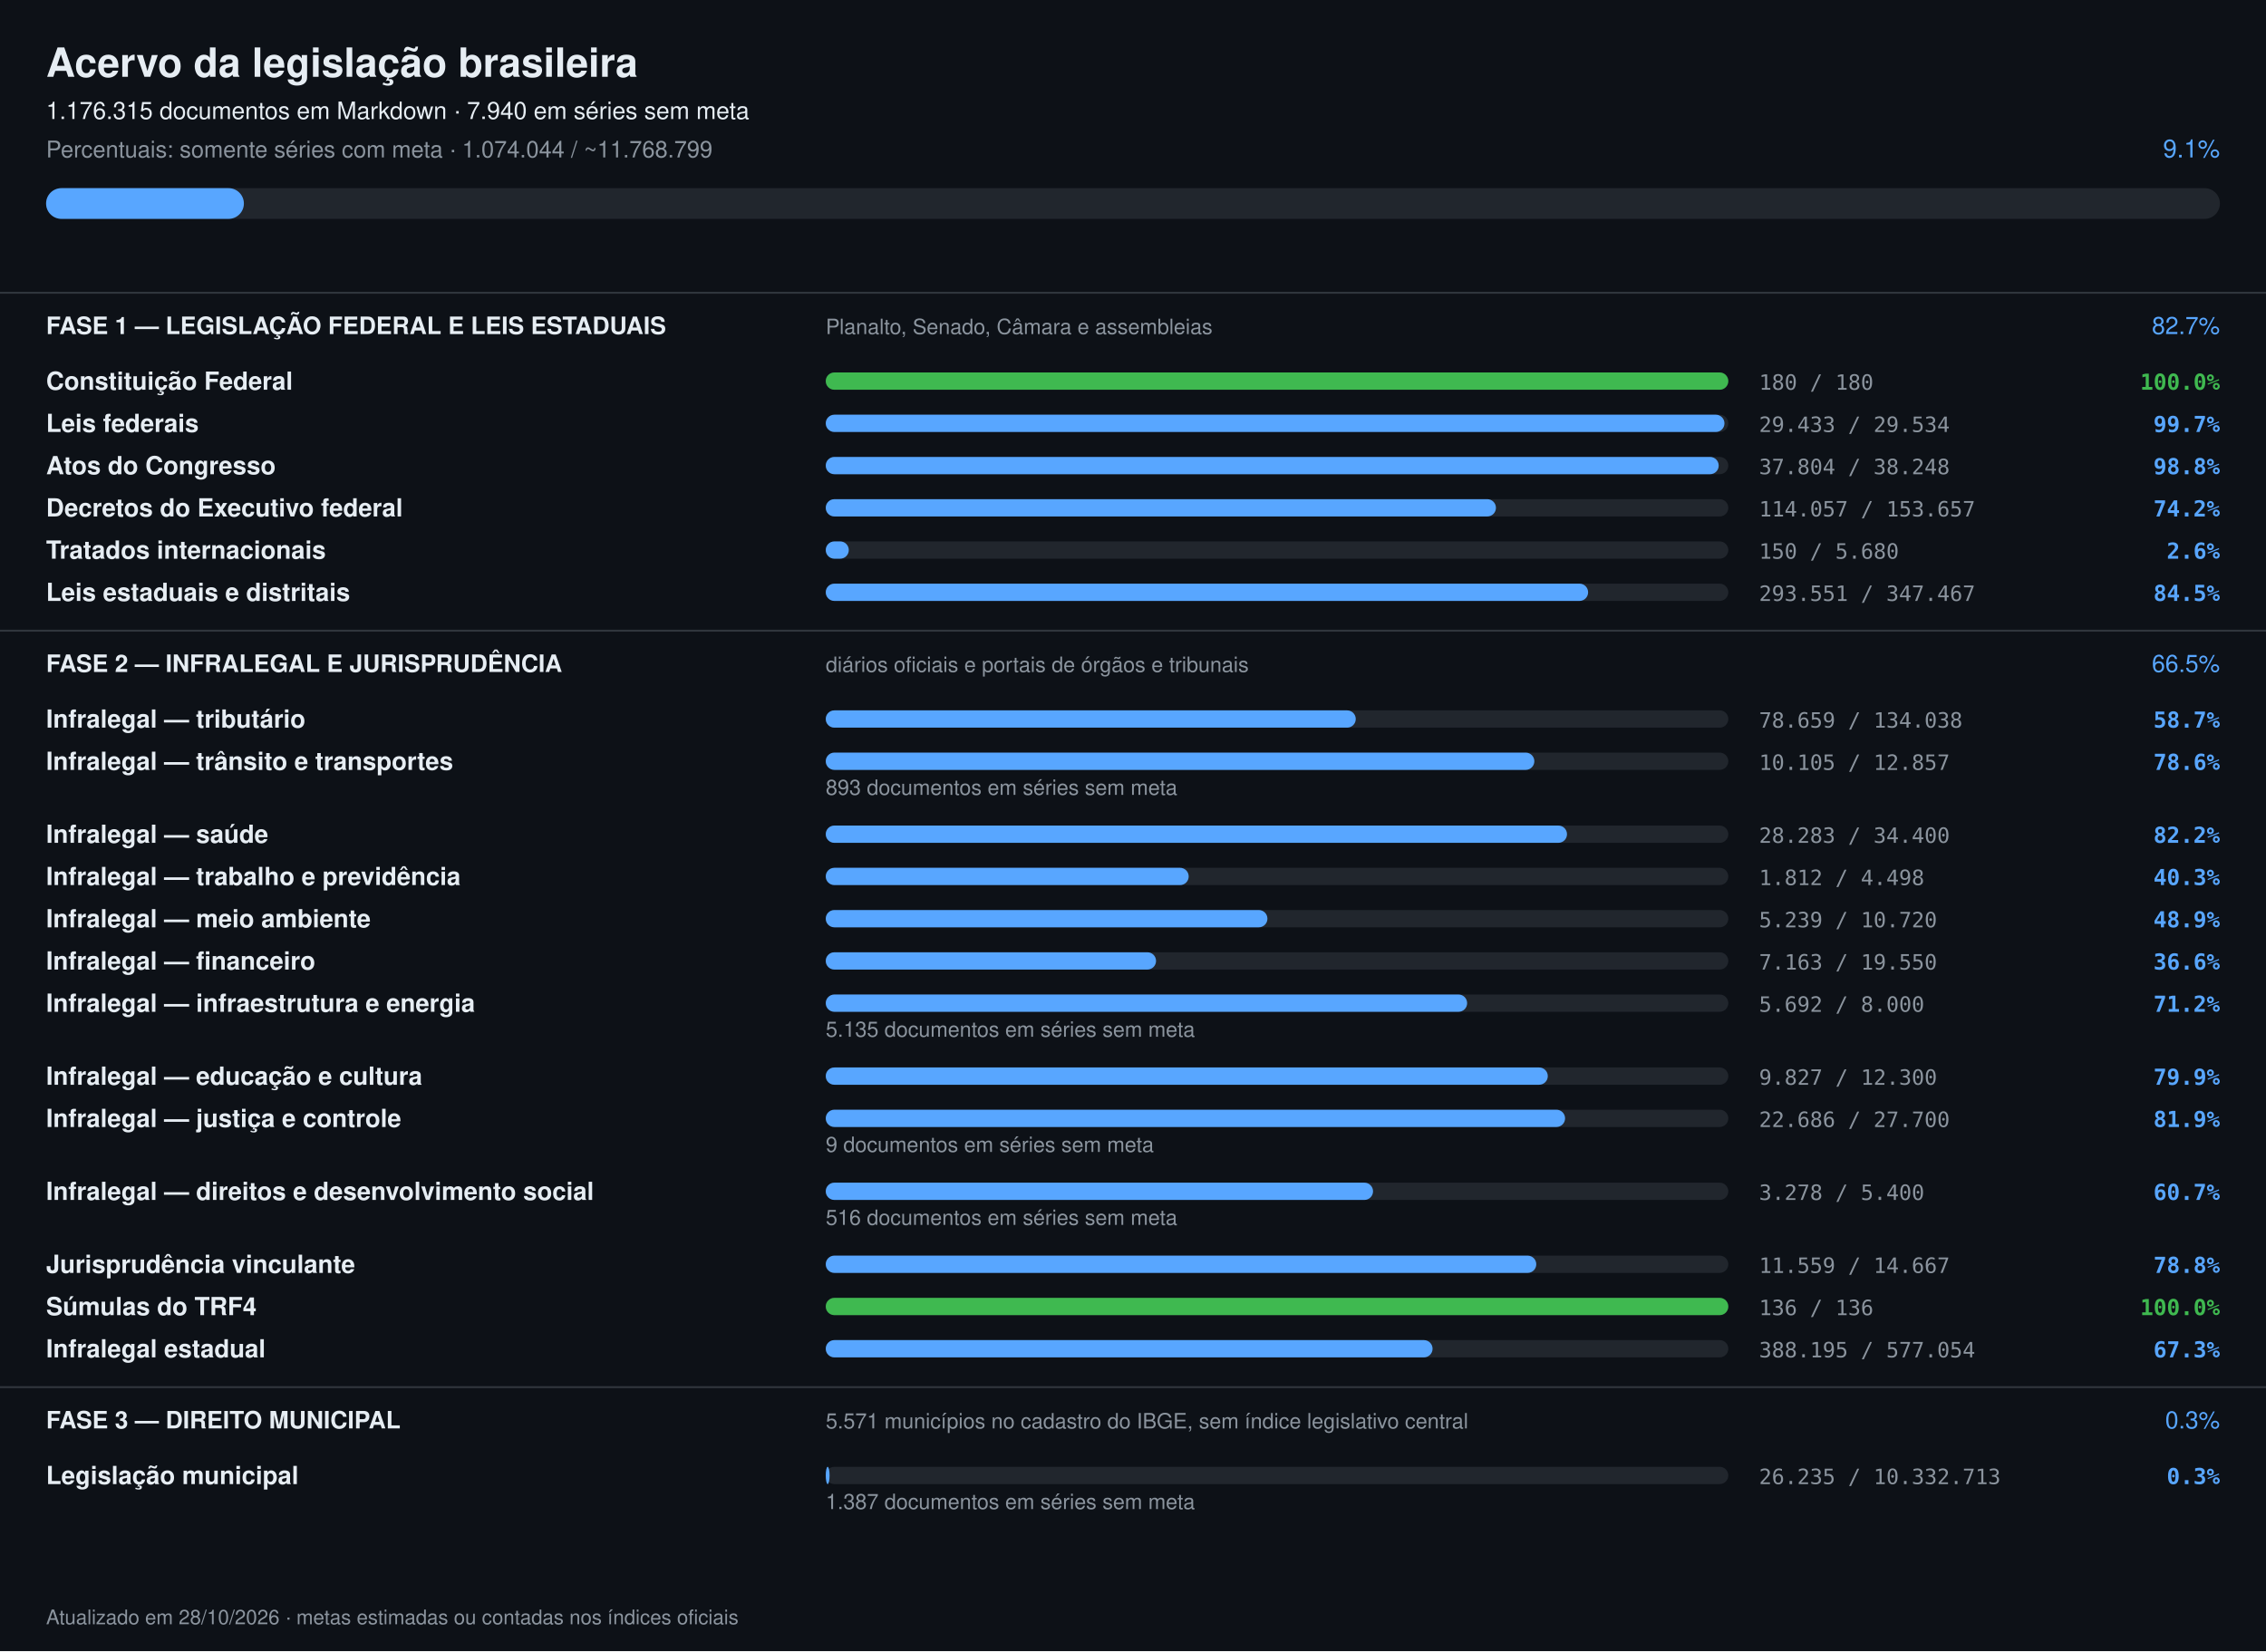
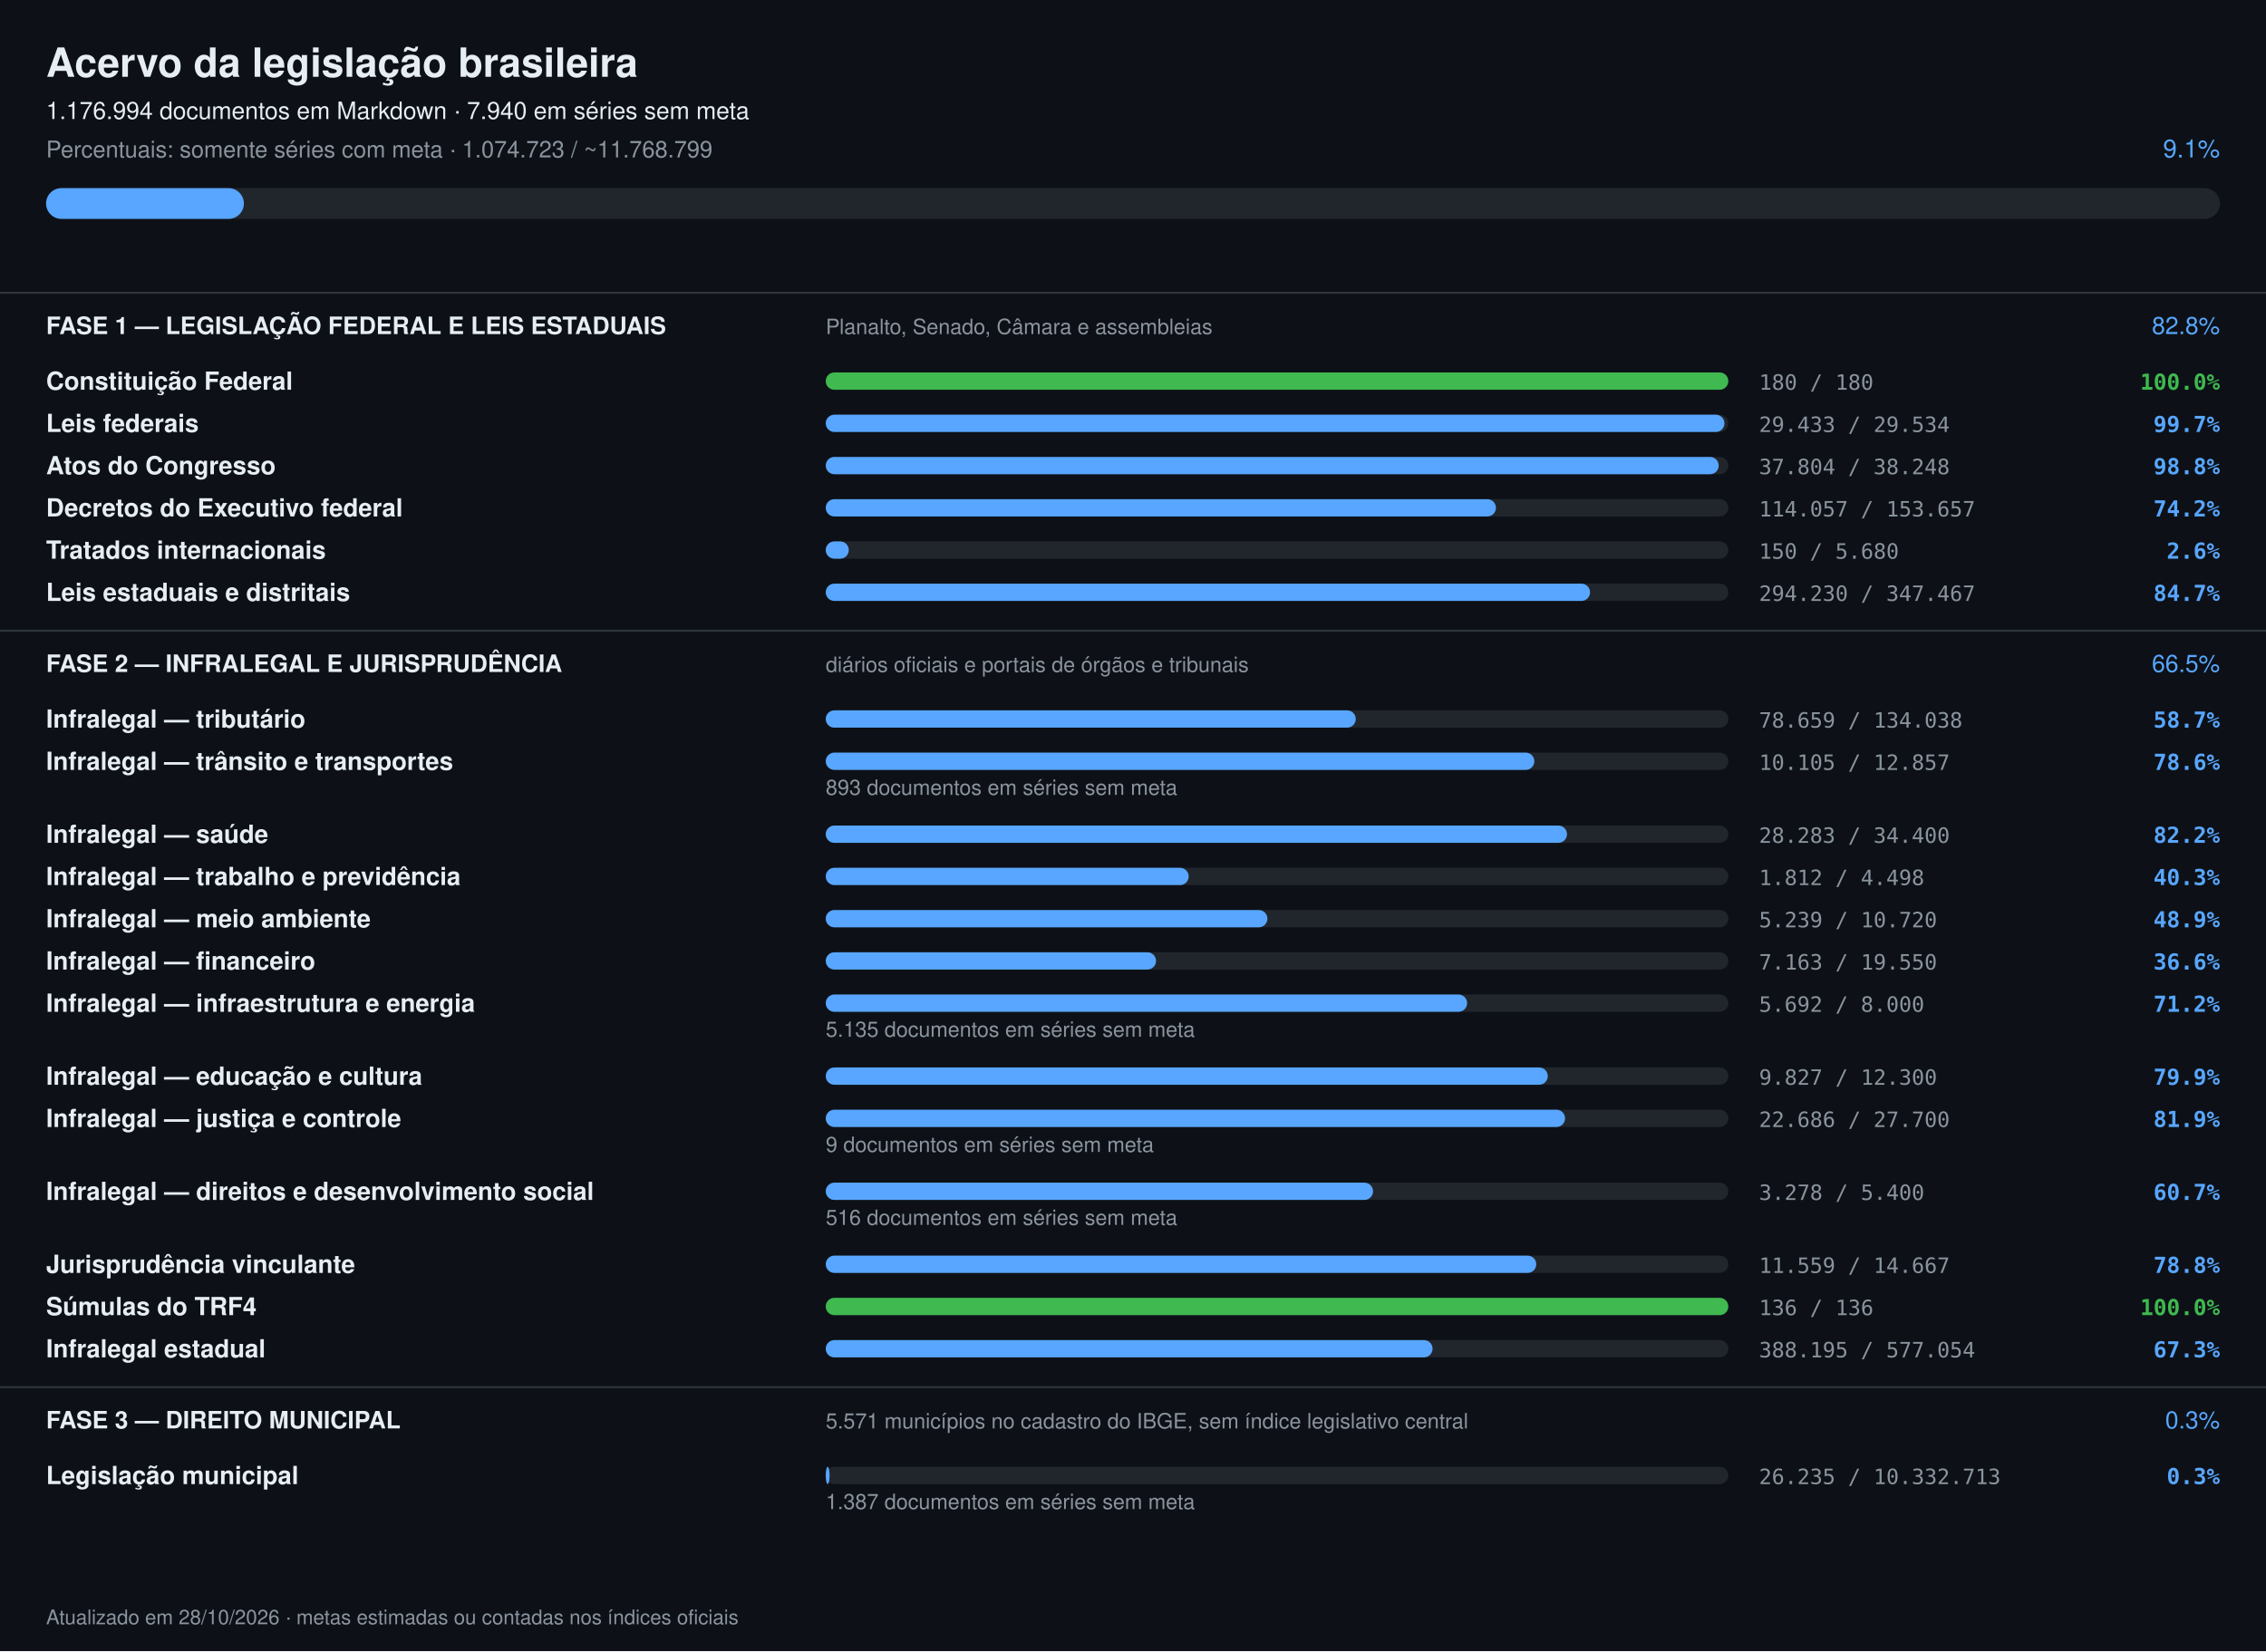
<svg xmlns="http://www.w3.org/2000/svg" width="1180" height="860" viewBox="0 0 1180 860" font-family="-apple-system,Segoe UI,Helvetica,Arial,sans-serif">
  <rect width="1180" height="860" fill="#0d1117" />
  <text x="24" y="40" font-size="21" font-weight="700" fill="#e6edf3">Acervo da legislação brasileira</text>
-   <text x="24" y="62" font-size="12.5" fill="#e6edf3">1.176.315 documentos em Markdown · 7.940 em séries sem meta</text>
-   <text x="24" y="82" font-size="12" fill="#8b949e">Percentuais: somente séries com meta · 1.074.044 / ~11.768.799</text>
+   <text x="24" y="62" font-size="12.5" fill="#e6edf3">1.176.994 documentos em Markdown · 7.940 em séries sem meta</text>
+   <text x="24" y="82" font-size="12" fill="#8b949e">Percentuais: somente séries com meta · 1.074.723 / ~11.768.799</text>
  <text x="1156" y="82" font-size="13" text-anchor="end" fill="#58a6ff">9.1%</text>
  <rect x="24" y="98" width="1132" height="16" rx="8" fill="#21262d" />
  <rect x="24" y="98" width="103" height="16" rx="8" fill="#58a6ff" />
  <rect x="0" y="152" width="1180" height="1" fill="#30363d" />
  <text x="24" y="174" font-size="12.5" font-weight="700" fill="#e6edf3">FASE 1 — LEGISLAÇÃO FEDERAL E LEIS ESTADUAIS</text>
  <text x="430" y="174" font-size="11" fill="#8b949e">Planalto, Senado, Câmara e assembleias</text>
-   <text x="1156" y="174" font-size="12.5" text-anchor="end" fill="#58a6ff">82.7%</text>
+   <text x="1156" y="174" font-size="12.5" text-anchor="end" fill="#58a6ff">82.8%</text>
  <text x="24" y="203" font-size="13" font-weight="600" fill="#e6edf3">Constituição Federal</text>
  <rect x="430" y="194" width="470" height="9" rx="4.5" fill="#21262d" />
  <rect x="430" y="194" width="470" height="9" rx="4.5" fill="#3fb950" />
  <text x="916" y="203" font-size="11" fill="#8b949e" font-family="ui-monospace,monospace">180 / 180</text>
  <text x="1156" y="203" font-size="11.5" text-anchor="end" font-weight="600" fill="#3fb950" font-family="ui-monospace,monospace">100.0%</text>
  <text x="24" y="225" font-size="13" font-weight="600" fill="#e6edf3">Leis federais</text>
  <rect x="430" y="216" width="470" height="9" rx="4.5" fill="#21262d" />
  <rect x="430" y="216" width="468" height="9" rx="4.5" fill="#58a6ff" />
  <text x="916" y="225" font-size="11" fill="#8b949e" font-family="ui-monospace,monospace">29.433 / 29.534</text>
  <text x="1156" y="225" font-size="11.5" text-anchor="end" font-weight="600" fill="#58a6ff" font-family="ui-monospace,monospace">99.7%</text>
  <text x="24" y="247" font-size="13" font-weight="600" fill="#e6edf3">Atos do Congresso</text>
  <rect x="430" y="238" width="470" height="9" rx="4.5" fill="#21262d" />
  <rect x="430" y="238" width="465" height="9" rx="4.5" fill="#58a6ff" />
  <text x="916" y="247" font-size="11" fill="#8b949e" font-family="ui-monospace,monospace">37.804 / 38.248</text>
  <text x="1156" y="247" font-size="11.5" text-anchor="end" font-weight="600" fill="#58a6ff" font-family="ui-monospace,monospace">98.8%</text>
  <text x="24" y="269" font-size="13" font-weight="600" fill="#e6edf3">Decretos do Executivo federal</text>
  <rect x="430" y="260" width="470" height="9" rx="4.5" fill="#21262d" />
  <rect x="430" y="260" width="349" height="9" rx="4.5" fill="#58a6ff" />
  <text x="916" y="269" font-size="11" fill="#8b949e" font-family="ui-monospace,monospace">114.057 / 153.657</text>
  <text x="1156" y="269" font-size="11.5" text-anchor="end" font-weight="600" fill="#58a6ff" font-family="ui-monospace,monospace">74.2%</text>
  <text x="24" y="291" font-size="13" font-weight="600" fill="#e6edf3">Tratados internacionais</text>
  <rect x="430" y="282" width="470" height="9" rx="4.5" fill="#21262d" />
  <rect x="430" y="282" width="12" height="9" rx="4.5" fill="#58a6ff" />
  <text x="916" y="291" font-size="11" fill="#8b949e" font-family="ui-monospace,monospace">150 / 5.680</text>
  <text x="1156" y="291" font-size="11.5" text-anchor="end" font-weight="600" fill="#58a6ff" font-family="ui-monospace,monospace">2.6%</text>
  <text x="24" y="313" font-size="13" font-weight="600" fill="#e6edf3">Leis estaduais e distritais</text>
  <rect x="430" y="304" width="470" height="9" rx="4.5" fill="#21262d" />
-   <rect x="430" y="304" width="397" height="9" rx="4.5" fill="#58a6ff" />
-   <text x="916" y="313" font-size="11" fill="#8b949e" font-family="ui-monospace,monospace">293.551 / 347.467</text>
-   <text x="1156" y="313" font-size="11.5" text-anchor="end" font-weight="600" fill="#58a6ff" font-family="ui-monospace,monospace">84.5%</text>
+   <rect x="430" y="304" width="398" height="9" rx="4.5" fill="#58a6ff" />
+   <text x="916" y="313" font-size="11" fill="#8b949e" font-family="ui-monospace,monospace">294.230 / 347.467</text>
+   <text x="1156" y="313" font-size="11.5" text-anchor="end" font-weight="600" fill="#58a6ff" font-family="ui-monospace,monospace">84.7%</text>
  <rect x="0" y="328" width="1180" height="1" fill="#30363d" />
  <text x="24" y="350" font-size="12.5" font-weight="700" fill="#e6edf3">FASE 2 — INFRALEGAL E JURISPRUDÊNCIA</text>
  <text x="430" y="350" font-size="11" fill="#8b949e">diários oficiais e portais de órgãos e tribunais</text>
  <text x="1156" y="350" font-size="12.5" text-anchor="end" fill="#58a6ff">66.5%</text>
  <text x="24" y="379" font-size="13" font-weight="600" fill="#e6edf3">Infralegal — tributário</text>
  <rect x="430" y="370" width="470" height="9" rx="4.5" fill="#21262d" />
  <rect x="430" y="370" width="276" height="9" rx="4.5" fill="#58a6ff" />
  <text x="916" y="379" font-size="11" fill="#8b949e" font-family="ui-monospace,monospace">78.659 / 134.038</text>
  <text x="1156" y="379" font-size="11.5" text-anchor="end" font-weight="600" fill="#58a6ff" font-family="ui-monospace,monospace">58.7%</text>
  <text x="24" y="401" font-size="13" font-weight="600" fill="#e6edf3">Infralegal — trânsito e transportes</text>
  <rect x="430" y="392" width="470" height="9" rx="4.5" fill="#21262d" />
  <rect x="430" y="392" width="369" height="9" rx="4.5" fill="#58a6ff" />
  <text x="916" y="401" font-size="11" fill="#8b949e" font-family="ui-monospace,monospace">10.105 / 12.857</text>
  <text x="1156" y="401" font-size="11.5" text-anchor="end" font-weight="600" fill="#58a6ff" font-family="ui-monospace,monospace">78.6%</text>
  <text x="430" y="414" font-size="11" fill="#8b949e">893 documentos em séries sem meta</text>
  <text x="24" y="439" font-size="13" font-weight="600" fill="#e6edf3">Infralegal — saúde</text>
  <rect x="430" y="430" width="470" height="9" rx="4.5" fill="#21262d" />
  <rect x="430" y="430" width="386" height="9" rx="4.5" fill="#58a6ff" />
  <text x="916" y="439" font-size="11" fill="#8b949e" font-family="ui-monospace,monospace">28.283 / 34.400</text>
  <text x="1156" y="439" font-size="11.5" text-anchor="end" font-weight="600" fill="#58a6ff" font-family="ui-monospace,monospace">82.2%</text>
  <text x="24" y="461" font-size="13" font-weight="600" fill="#e6edf3">Infralegal — trabalho e previdência</text>
  <rect x="430" y="452" width="470" height="9" rx="4.5" fill="#21262d" />
  <rect x="430" y="452" width="189" height="9" rx="4.5" fill="#58a6ff" />
  <text x="916" y="461" font-size="11" fill="#8b949e" font-family="ui-monospace,monospace">1.812 / 4.498</text>
  <text x="1156" y="461" font-size="11.5" text-anchor="end" font-weight="600" fill="#58a6ff" font-family="ui-monospace,monospace">40.3%</text>
  <text x="24" y="483" font-size="13" font-weight="600" fill="#e6edf3">Infralegal — meio ambiente</text>
  <rect x="430" y="474" width="470" height="9" rx="4.5" fill="#21262d" />
  <rect x="430" y="474" width="230" height="9" rx="4.5" fill="#58a6ff" />
  <text x="916" y="483" font-size="11" fill="#8b949e" font-family="ui-monospace,monospace">5.239 / 10.720</text>
  <text x="1156" y="483" font-size="11.5" text-anchor="end" font-weight="600" fill="#58a6ff" font-family="ui-monospace,monospace">48.9%</text>
  <text x="24" y="505" font-size="13" font-weight="600" fill="#e6edf3">Infralegal — financeiro</text>
  <rect x="430" y="496" width="470" height="9" rx="4.5" fill="#21262d" />
  <rect x="430" y="496" width="172" height="9" rx="4.5" fill="#58a6ff" />
  <text x="916" y="505" font-size="11" fill="#8b949e" font-family="ui-monospace,monospace">7.163 / 19.550</text>
  <text x="1156" y="505" font-size="11.5" text-anchor="end" font-weight="600" fill="#58a6ff" font-family="ui-monospace,monospace">36.6%</text>
  <text x="24" y="527" font-size="13" font-weight="600" fill="#e6edf3">Infralegal — infraestrutura e energia</text>
  <rect x="430" y="518" width="470" height="9" rx="4.5" fill="#21262d" />
  <rect x="430" y="518" width="334" height="9" rx="4.5" fill="#58a6ff" />
  <text x="916" y="527" font-size="11" fill="#8b949e" font-family="ui-monospace,monospace">5.692 / 8.000</text>
  <text x="1156" y="527" font-size="11.5" text-anchor="end" font-weight="600" fill="#58a6ff" font-family="ui-monospace,monospace">71.2%</text>
  <text x="430" y="540" font-size="11" fill="#8b949e">5.135 documentos em séries sem meta</text>
  <text x="24" y="565" font-size="13" font-weight="600" fill="#e6edf3">Infralegal — educação e cultura</text>
  <rect x="430" y="556" width="470" height="9" rx="4.5" fill="#21262d" />
  <rect x="430" y="556" width="376" height="9" rx="4.5" fill="#58a6ff" />
  <text x="916" y="565" font-size="11" fill="#8b949e" font-family="ui-monospace,monospace">9.827 / 12.300</text>
  <text x="1156" y="565" font-size="11.5" text-anchor="end" font-weight="600" fill="#58a6ff" font-family="ui-monospace,monospace">79.9%</text>
  <text x="24" y="587" font-size="13" font-weight="600" fill="#e6edf3">Infralegal — justiça e controle</text>
  <rect x="430" y="578" width="470" height="9" rx="4.5" fill="#21262d" />
  <rect x="430" y="578" width="385" height="9" rx="4.5" fill="#58a6ff" />
  <text x="916" y="587" font-size="11" fill="#8b949e" font-family="ui-monospace,monospace">22.686 / 27.700</text>
  <text x="1156" y="587" font-size="11.5" text-anchor="end" font-weight="600" fill="#58a6ff" font-family="ui-monospace,monospace">81.9%</text>
  <text x="430" y="600" font-size="11" fill="#8b949e">9 documentos em séries sem meta</text>
  <text x="24" y="625" font-size="13" font-weight="600" fill="#e6edf3">Infralegal — direitos e desenvolvimento social</text>
  <rect x="430" y="616" width="470" height="9" rx="4.5" fill="#21262d" />
  <rect x="430" y="616" width="285" height="9" rx="4.5" fill="#58a6ff" />
  <text x="916" y="625" font-size="11" fill="#8b949e" font-family="ui-monospace,monospace">3.278 / 5.400</text>
  <text x="1156" y="625" font-size="11.5" text-anchor="end" font-weight="600" fill="#58a6ff" font-family="ui-monospace,monospace">60.7%</text>
  <text x="430" y="638" font-size="11" fill="#8b949e">516 documentos em séries sem meta</text>
  <text x="24" y="663" font-size="13" font-weight="600" fill="#e6edf3">Jurisprudência vinculante</text>
  <rect x="430" y="654" width="470" height="9" rx="4.5" fill="#21262d" />
  <rect x="430" y="654" width="370" height="9" rx="4.5" fill="#58a6ff" />
  <text x="916" y="663" font-size="11" fill="#8b949e" font-family="ui-monospace,monospace">11.559 / 14.667</text>
  <text x="1156" y="663" font-size="11.5" text-anchor="end" font-weight="600" fill="#58a6ff" font-family="ui-monospace,monospace">78.8%</text>
  <text x="24" y="685" font-size="13" font-weight="600" fill="#e6edf3">Súmulas do TRF4</text>
  <rect x="430" y="676" width="470" height="9" rx="4.5" fill="#21262d" />
  <rect x="430" y="676" width="470" height="9" rx="4.5" fill="#3fb950" />
  <text x="916" y="685" font-size="11" fill="#8b949e" font-family="ui-monospace,monospace">136 / 136</text>
  <text x="1156" y="685" font-size="11.5" text-anchor="end" font-weight="600" fill="#3fb950" font-family="ui-monospace,monospace">100.0%</text>
  <text x="24" y="707" font-size="13" font-weight="600" fill="#e6edf3">Infralegal estadual</text>
  <rect x="430" y="698" width="470" height="9" rx="4.5" fill="#21262d" />
  <rect x="430" y="698" width="316" height="9" rx="4.5" fill="#58a6ff" />
  <text x="916" y="707" font-size="11" fill="#8b949e" font-family="ui-monospace,monospace">388.195 / 577.054</text>
  <text x="1156" y="707" font-size="11.5" text-anchor="end" font-weight="600" fill="#58a6ff" font-family="ui-monospace,monospace">67.3%</text>
  <rect x="0" y="722" width="1180" height="1" fill="#30363d" />
  <text x="24" y="744" font-size="12.5" font-weight="700" fill="#e6edf3">FASE 3 — DIREITO MUNICIPAL</text>
  <text x="430" y="744" font-size="11" fill="#8b949e">5.571 municípios no cadastro do IBGE, sem índice legislativo central</text>
  <text x="1156" y="744" font-size="12.5" text-anchor="end" fill="#58a6ff">0.3%</text>
  <text x="24" y="773" font-size="13" font-weight="600" fill="#e6edf3">Legislação municipal</text>
  <rect x="430" y="764" width="470" height="9" rx="4.5" fill="#21262d" />
  <rect x="430" y="764" width="2" height="9" rx="4.5" fill="#58a6ff" />
  <text x="916" y="773" font-size="11" fill="#8b949e" font-family="ui-monospace,monospace">26.235 / 10.332.713</text>
  <text x="1156" y="773" font-size="11.5" text-anchor="end" font-weight="600" fill="#58a6ff" font-family="ui-monospace,monospace">0.3%</text>
  <text x="430" y="786" font-size="11" fill="#8b949e">1.387 documentos em séries sem meta</text>
  <text x="24" y="846" font-size="10.5" fill="#8b949e">Atualizado em 28/10/2026 · metas estimadas ou contadas nos índices oficiais</text>
</svg>
